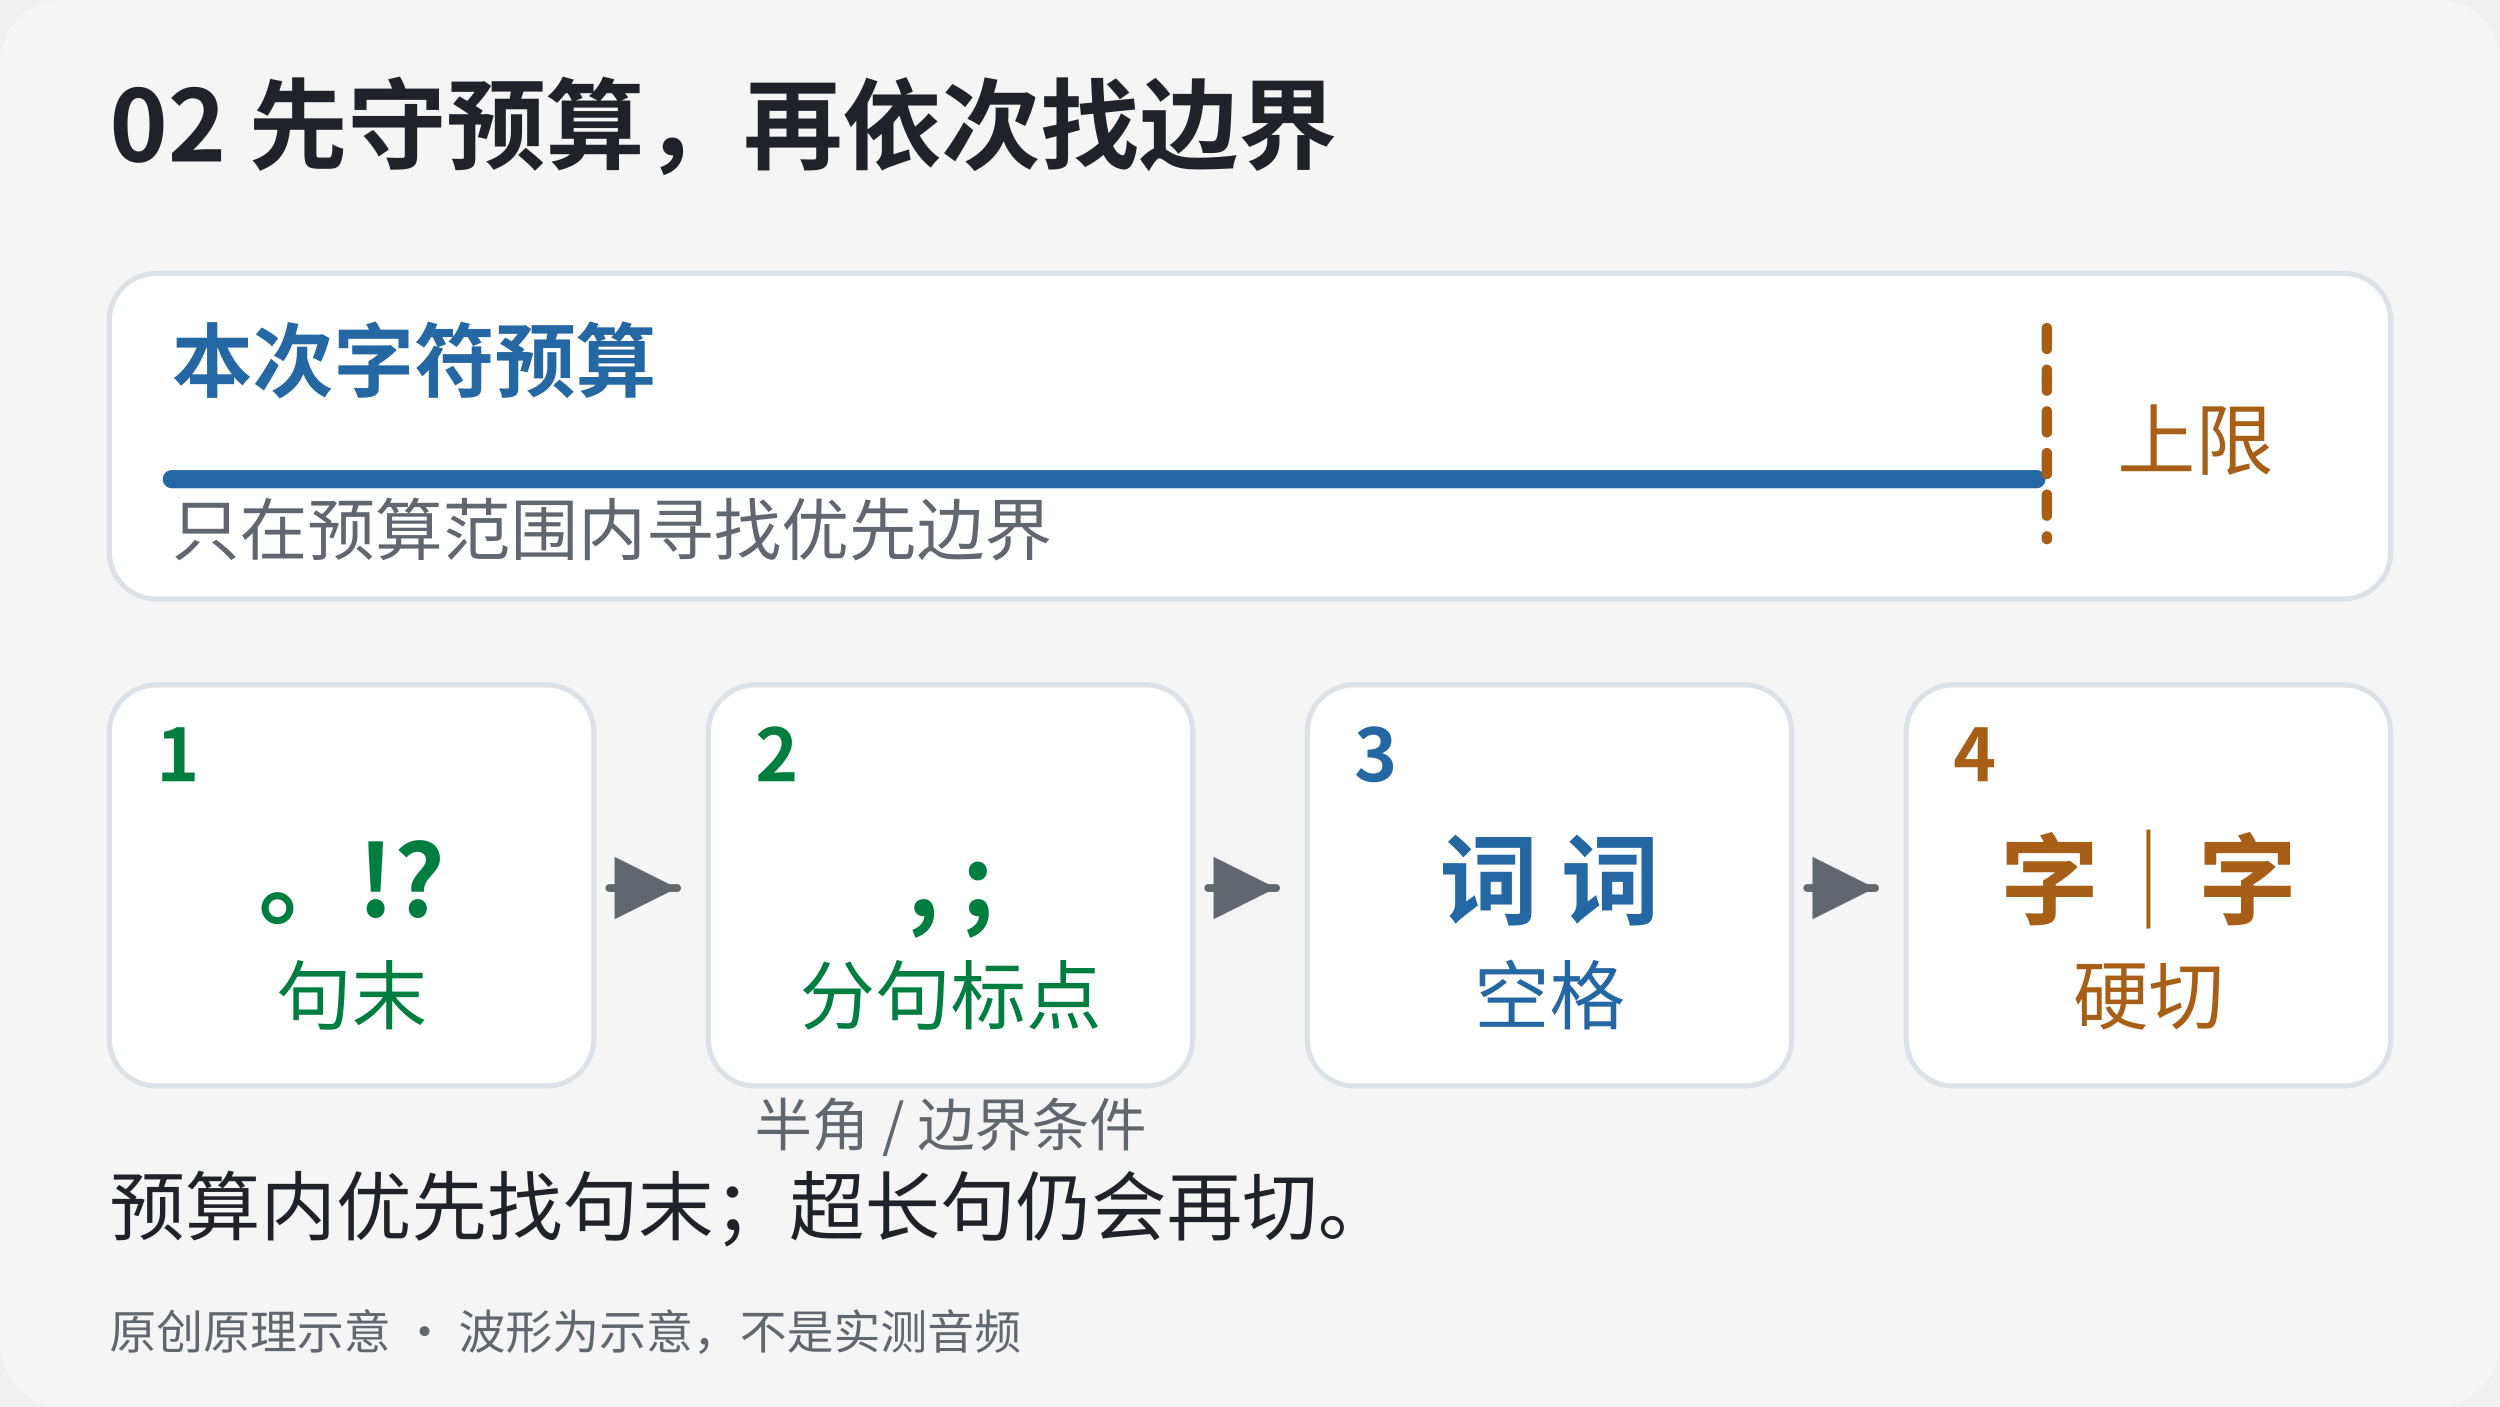
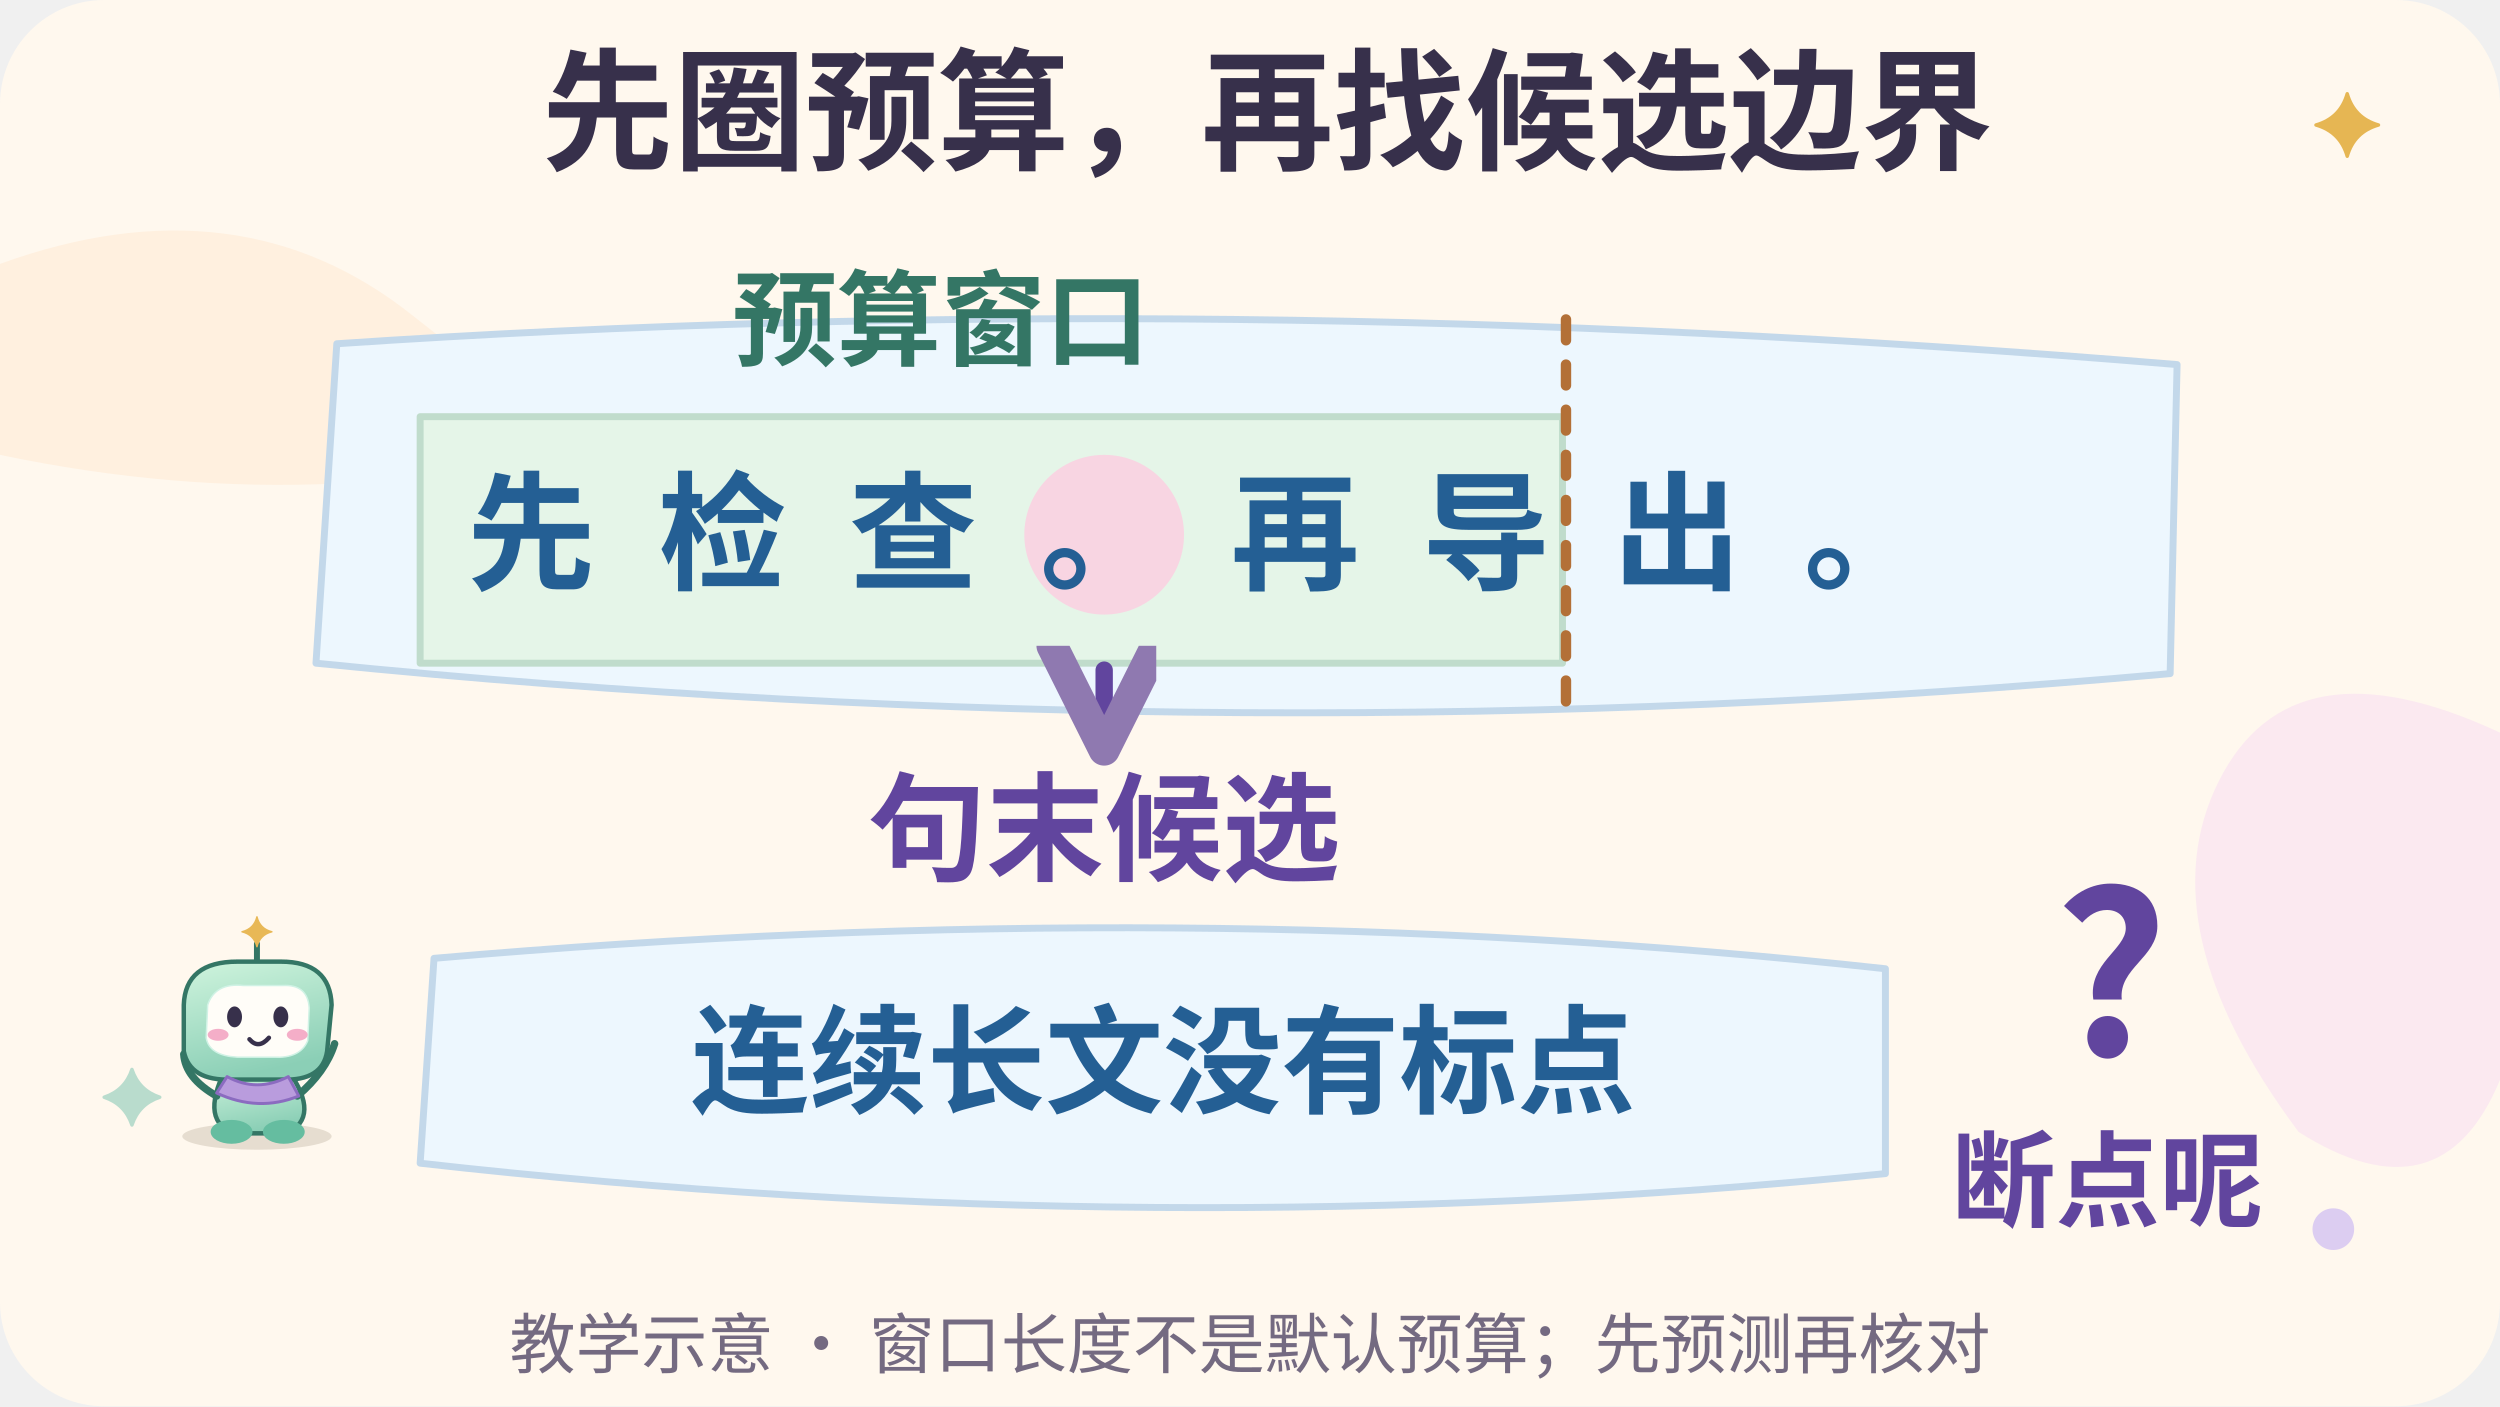
- <svg xmlns="http://www.w3.org/2000/svg" width="960" height="540" viewBox="0 0 960 540" role="img" aria-labelledby="title desc">
+ <svg xmlns="http://www.w3.org/2000/svg" width="720" height="405" viewBox="0 0 720 405" role="img" aria-labelledby="title desc">
  <defs>
-     <marker id="arrow" markerWidth="10" markerHeight="10" refX="8" refY="4" orient="auto">
-       <path d="M0 0L8 4L0 8Z" fill="#60676F" />
+     <linearGradient id="bad" x2="0.3" y2="1">
+       <stop stop-color="#FFB29B" />
+       <stop offset="1" stop-color="#EF836E" />
+     </linearGradient>
+     <linearGradient id="good" x2="0.3" y2="1">
+       <stop stop-color="#A2D8FF" />
+       <stop offset="1" stop-color="#67ADE6" />
+     </linearGradient>
+     <linearGradient id="mint" x2="0.3" y2="1">
+       <stop stop-color="#CFF4DD" />
+       <stop offset="1" stop-color="#8BCFB6" />
+     </linearGradient>
+     <linearGradient id="bell" x2="0.3" y2="1">
+       <stop stop-color="#D2BBF9" />
+       <stop offset="1" stop-color="#A183D8" />
+     </linearGradient>
+     <marker id="arrow" markerWidth="7" markerHeight="7" refX="6" refY="3" orient="auto">
+       <path d="M0 0L6 3L0 6" fill="none" stroke="#8F79B0" stroke-width="1.8" stroke-linecap="round" stroke-linejoin="round" />
    </marker>
  </defs>
-   <rect width="960" height="540" rx="24" fill="#F5F5F5" />
+   <rect width="720" height="405" rx="30" fill="#FFF8EE" />
+   <path d="M0 76Q69 51 119 91T189 122Q100 152 0 131Z" fill="#FFF0DF" stroke="none" stroke-width="0" stroke-linecap="round" stroke-linejoin="round" />
+   <path d="M720 211Q660 183 639 225T662 326Q703 352 720 311Z" fill="#FBE9F0" stroke="none" stroke-width="0" stroke-linecap="round" stroke-linejoin="round" />
+   <path d="M676 27Q678 34 685 36Q678 38 676 45Q674 38 667 36Q674 34 676 27" fill="#E6B653" stroke="#E6B653" stroke-width="1" stroke-linecap="round" stroke-linejoin="round" />
+   <path d="M38 308Q40 314 46 316Q40 318 38 324Q36 318 30 316Q36 314 38 308" fill="#B9DCCD" stroke="#B9DCCD" stroke-width="1" stroke-linecap="round" stroke-linejoin="round" />
+   <circle cx="672" cy="354" r="6" fill="#DCCDF1" stroke="none" stroke-width="1" />
  <g font-family="PingFang SC, Noto Sans CJK SC, Microsoft YaHei, sans-serif">
-     <text x="42" y="62" font-size="38" fill="#1F2329" font-weight="600" text-anchor="start">02 先守预算，再依次找边界</text>
-     <rect x="42" y="105" width="876" height="125" rx="18" fill="#FFFFFF" stroke="#DCE3E8" stroke-width="2" />
-     <text x="66" y="150" font-size="31" fill="#2467A3" font-weight="600" text-anchor="start">本次字符预算</text>
-     <path d="M66 184H782" fill="none" stroke="#2467A3" stroke-width="7" stroke-linecap="round" stroke-linejoin="round" />
-     <path d="M786 126V207" fill="none" stroke="#A75E16" stroke-width="4" stroke-linecap="round" stroke-linejoin="round" stroke-dasharray="8 8" />
-     <text x="813" y="180" font-size="30" fill="#A75E16" font-weight="400" text-anchor="start">上限</text>
-     <text x="66" y="213" font-size="26" fill="#60676F" font-weight="400" text-anchor="start">只在预算范围内寻找优先边界</text>
-     <rect x="42" y="263" width="186" height="154" rx="18" fill="#FFFFFF" stroke="#DCE3E8" stroke-width="2" />
-     <text x="60" y="300" font-size="28" fill="#007E41" font-weight="600" text-anchor="start">1</text>
-     <text x="135" y="352" font-size="38" fill="#007E41" font-weight="600" text-anchor="middle">。!?</text>
-     <text x="135" y="393" font-size="29" fill="#007E41" font-weight="500" text-anchor="middle">句末</text>
-     <path d="M234 341H260" fill="none" stroke="#60676F" stroke-width="3" stroke-linecap="round" stroke-linejoin="round" marker-end="url(#arrow)" />
-     <rect x="272" y="263" width="186" height="154" rx="18" fill="#FFFFFF" stroke="#DCE3E8" stroke-width="2" />
-     <text x="290" y="300" font-size="28" fill="#007E41" font-weight="600" text-anchor="start">2</text>
-     <text x="365" y="352" font-size="38" fill="#007E41" font-weight="600" text-anchor="middle">, ;</text>
-     <text x="365" y="393" font-size="29" fill="#007E41" font-weight="500" text-anchor="middle">分句标点</text>
-     <text x="365" y="440" font-size="22" fill="#60676F" font-weight="400" text-anchor="middle">半角 / 边界条件</text>
-     <path d="M464 341H490" fill="none" stroke="#60676F" stroke-width="3" stroke-linecap="round" stroke-linejoin="round" marker-end="url(#arrow)" />
-     <rect x="502" y="263" width="186" height="154" rx="18" fill="#FFFFFF" stroke="#DCE3E8" stroke-width="2" />
-     <text x="520" y="300" font-size="28" fill="#2467A3" font-weight="600" text-anchor="start">3</text>
-     <text x="595" y="352" font-size="38" fill="#2467A3" font-weight="600" text-anchor="middle">词  词</text>
-     <text x="595" y="393" font-size="29" fill="#2467A3" font-weight="500" text-anchor="middle">空格</text>
-     <path d="M694 341H720" fill="none" stroke="#60676F" stroke-width="3" stroke-linecap="round" stroke-linejoin="round" marker-end="url(#arrow)" />
-     <rect x="732" y="263" width="186" height="154" rx="18" fill="#FFFFFF" stroke="#DCE3E8" stroke-width="2" />
-     <text x="750" y="300" font-size="28" fill="#A75E16" font-weight="600" text-anchor="start">4</text>
-     <text x="825" y="352" font-size="38" fill="#A75E16" font-weight="600" text-anchor="middle">字│字</text>
-     <text x="825" y="393" font-size="29" fill="#A75E16" font-weight="500" text-anchor="middle">硬切</text>
-     <text x="42" y="474" font-size="29" fill="#1F2329" font-weight="500" text-anchor="start">预算内优先找句末；超长句仍会再切。</text>
-     <text x="42" y="518" font-size="18" fill="#60676F" font-weight="400" text-anchor="start">原创原理示意 · 波形为示意，不是实测音频</text>
+     <text x="365" y="46" font-size="38" fill="#37304B" font-weight="650" text-anchor="middle">先圈预算，再找候选边界</text>
+     <path d="M97 99Q349 82 627 105L625 194Q359 218 91 191Z" fill="#EDF7FE" stroke="#C3D8EA" stroke-width="2" stroke-linecap="round" stroke-linejoin="round" />
+     <path d="M121 120H450V191H121Z" fill="#E5F5E8" stroke="#C0DCCC" stroke-width="2" stroke-linecap="round" stroke-linejoin="round" />
+     <text x="153" y="167" font-size="37" fill="#245F94" font-weight="600" text-anchor="middle">先</text>
+     <text x="208" y="167" font-size="37" fill="#245F94" font-weight="600" text-anchor="middle">检</text>
+     <text x="263" y="167" font-size="37" fill="#245F94" font-weight="600" text-anchor="middle">查</text>
+     <circle cx="318" cy="154" r="23" fill="#F8D5E2" stroke="none" stroke-width="1" />
+     <text x="318" y="167" font-size="37" fill="#245F94" font-weight="600" text-anchor="middle">。</text>
+     <text x="373" y="167" font-size="37" fill="#245F94" font-weight="600" text-anchor="middle">再</text>
+     <text x="428" y="167" font-size="37" fill="#245F94" font-weight="600" text-anchor="middle">导</text>
+     <text x="483" y="167" font-size="37" fill="#245F94" font-weight="600" text-anchor="middle">出</text>
+     <text x="538" y="167" font-size="37" fill="#245F94" font-weight="600" text-anchor="middle">。</text>
+     <path d="M451 92V207" fill="none" stroke="#B37037" stroke-width="3" stroke-linecap="round" stroke-linejoin="round" stroke-dasharray="6 7" />
+     <text x="271" y="103" font-size="30" fill="#347665" font-weight="600" text-anchor="middle">预算窗口</text>
+     <path d="M318 193V216" fill="none" stroke="#61459E" stroke-width="5" stroke-linecap="round" stroke-linejoin="round" marker-end="url(#arrow)" />
+     <text x="318" y="251" font-size="34" fill="#61459E" font-weight="650" text-anchor="middle">句末候选</text>
+     <g transform="translate(74 292) scale(0.43)">
+       <ellipse cx="0" cy="82" rx="50" ry="9" fill="#E6DDD0" />
+       <path d="M-21 37Q-39 73-14 80H20Q43 69 21 38" fill="url(#mint)" stroke="#347665" stroke-width="3" stroke-linecap="round" stroke-linejoin="round" />
+       <path d="M-27 55Q-48 43-49 27M27 55Q46 39 52 20" fill="none" stroke="#347665" stroke-width="5" stroke-linecap="round" stroke-linejoin="round" />
+       <ellipse cx="-17" cy="79" rx="14" ry="8" fill="#65BDA0" />
+       <ellipse cx="18" cy="79" rx="14" ry="8" fill="#65BDA0" />
+       <path d="M0-34V-47" fill="none" stroke="#347665" stroke-width="4" stroke-linecap="round" stroke-linejoin="round" />
+       <path d="M0 -65Q2 -57 10 -55Q2 -53 0 -45Q-2 -53 -10 -55Q-2 -57 0 -65" fill="#E8B856" stroke="#E8B856" stroke-width="1" stroke-linecap="round" stroke-linejoin="round" />
+       <path d="M-49-6Q-48-35-13-35H16Q49-35 50-6L47 25Q44 45 17 44H-17Q-45 45-49 25Z" fill="url(#mint)" stroke="#347665" stroke-width="3" stroke-linecap="round" stroke-linejoin="round" />
+       <path d="M-33-6Q-28-21-9-19H17Q34-20 35-4L34 18Q29 30 11 29H-13Q-32 28-34 16Z" fill="#FFFDF8" stroke="#D0F2E5" stroke-width="1" stroke-linecap="round" stroke-linejoin="round" />
+       <ellipse cx="-15" cy="2" rx="5" ry="7" fill="#37304B" />
+       <ellipse cx="16" cy="2" rx="5" ry="7" fill="#37304B" />
+       <ellipse cx="-26" cy="14" rx="7" ry="4" fill="#F4AEC8" />
+       <ellipse cx="27" cy="14" rx="7" ry="4" fill="#F4AEC8" />
+       <path d="M-5 17Q1 24 8 16" fill="none" stroke="#37304B" stroke-width="3" stroke-linecap="round" stroke-linejoin="round" />
+       <path d="M-20 42Q0 53 21 42L28 55Q1 66-27 53Z" fill="#B99CDD" stroke="#8B6BC0" stroke-width="2" stroke-linecap="round" stroke-linejoin="round" />
+     </g>
+     <path d="M125 276Q342 257 543 279L543 338Q334 359 121 335Z" fill="#EDF7FE" stroke="#C3D8EA" stroke-width="2" stroke-linecap="round" stroke-linejoin="round" />
+     <text x="335" y="318" font-size="34" fill="#245F94" font-weight="600" text-anchor="middle">连续长文没有标点</text>
+     <text x="608" y="304" font-size="64" fill="#61459E" font-weight="700" text-anchor="middle">?</text>
+     <text x="607" y="351" font-size="30" fill="#61459E" font-weight="600" text-anchor="middle">断点呢</text>
+     <text x="360" y="394" font-size="19" fill="#746A81" font-weight="500" text-anchor="middle">教学示意 · 窗口长度不是默认预算；先预测再核对</text>
  </g>
</svg>
